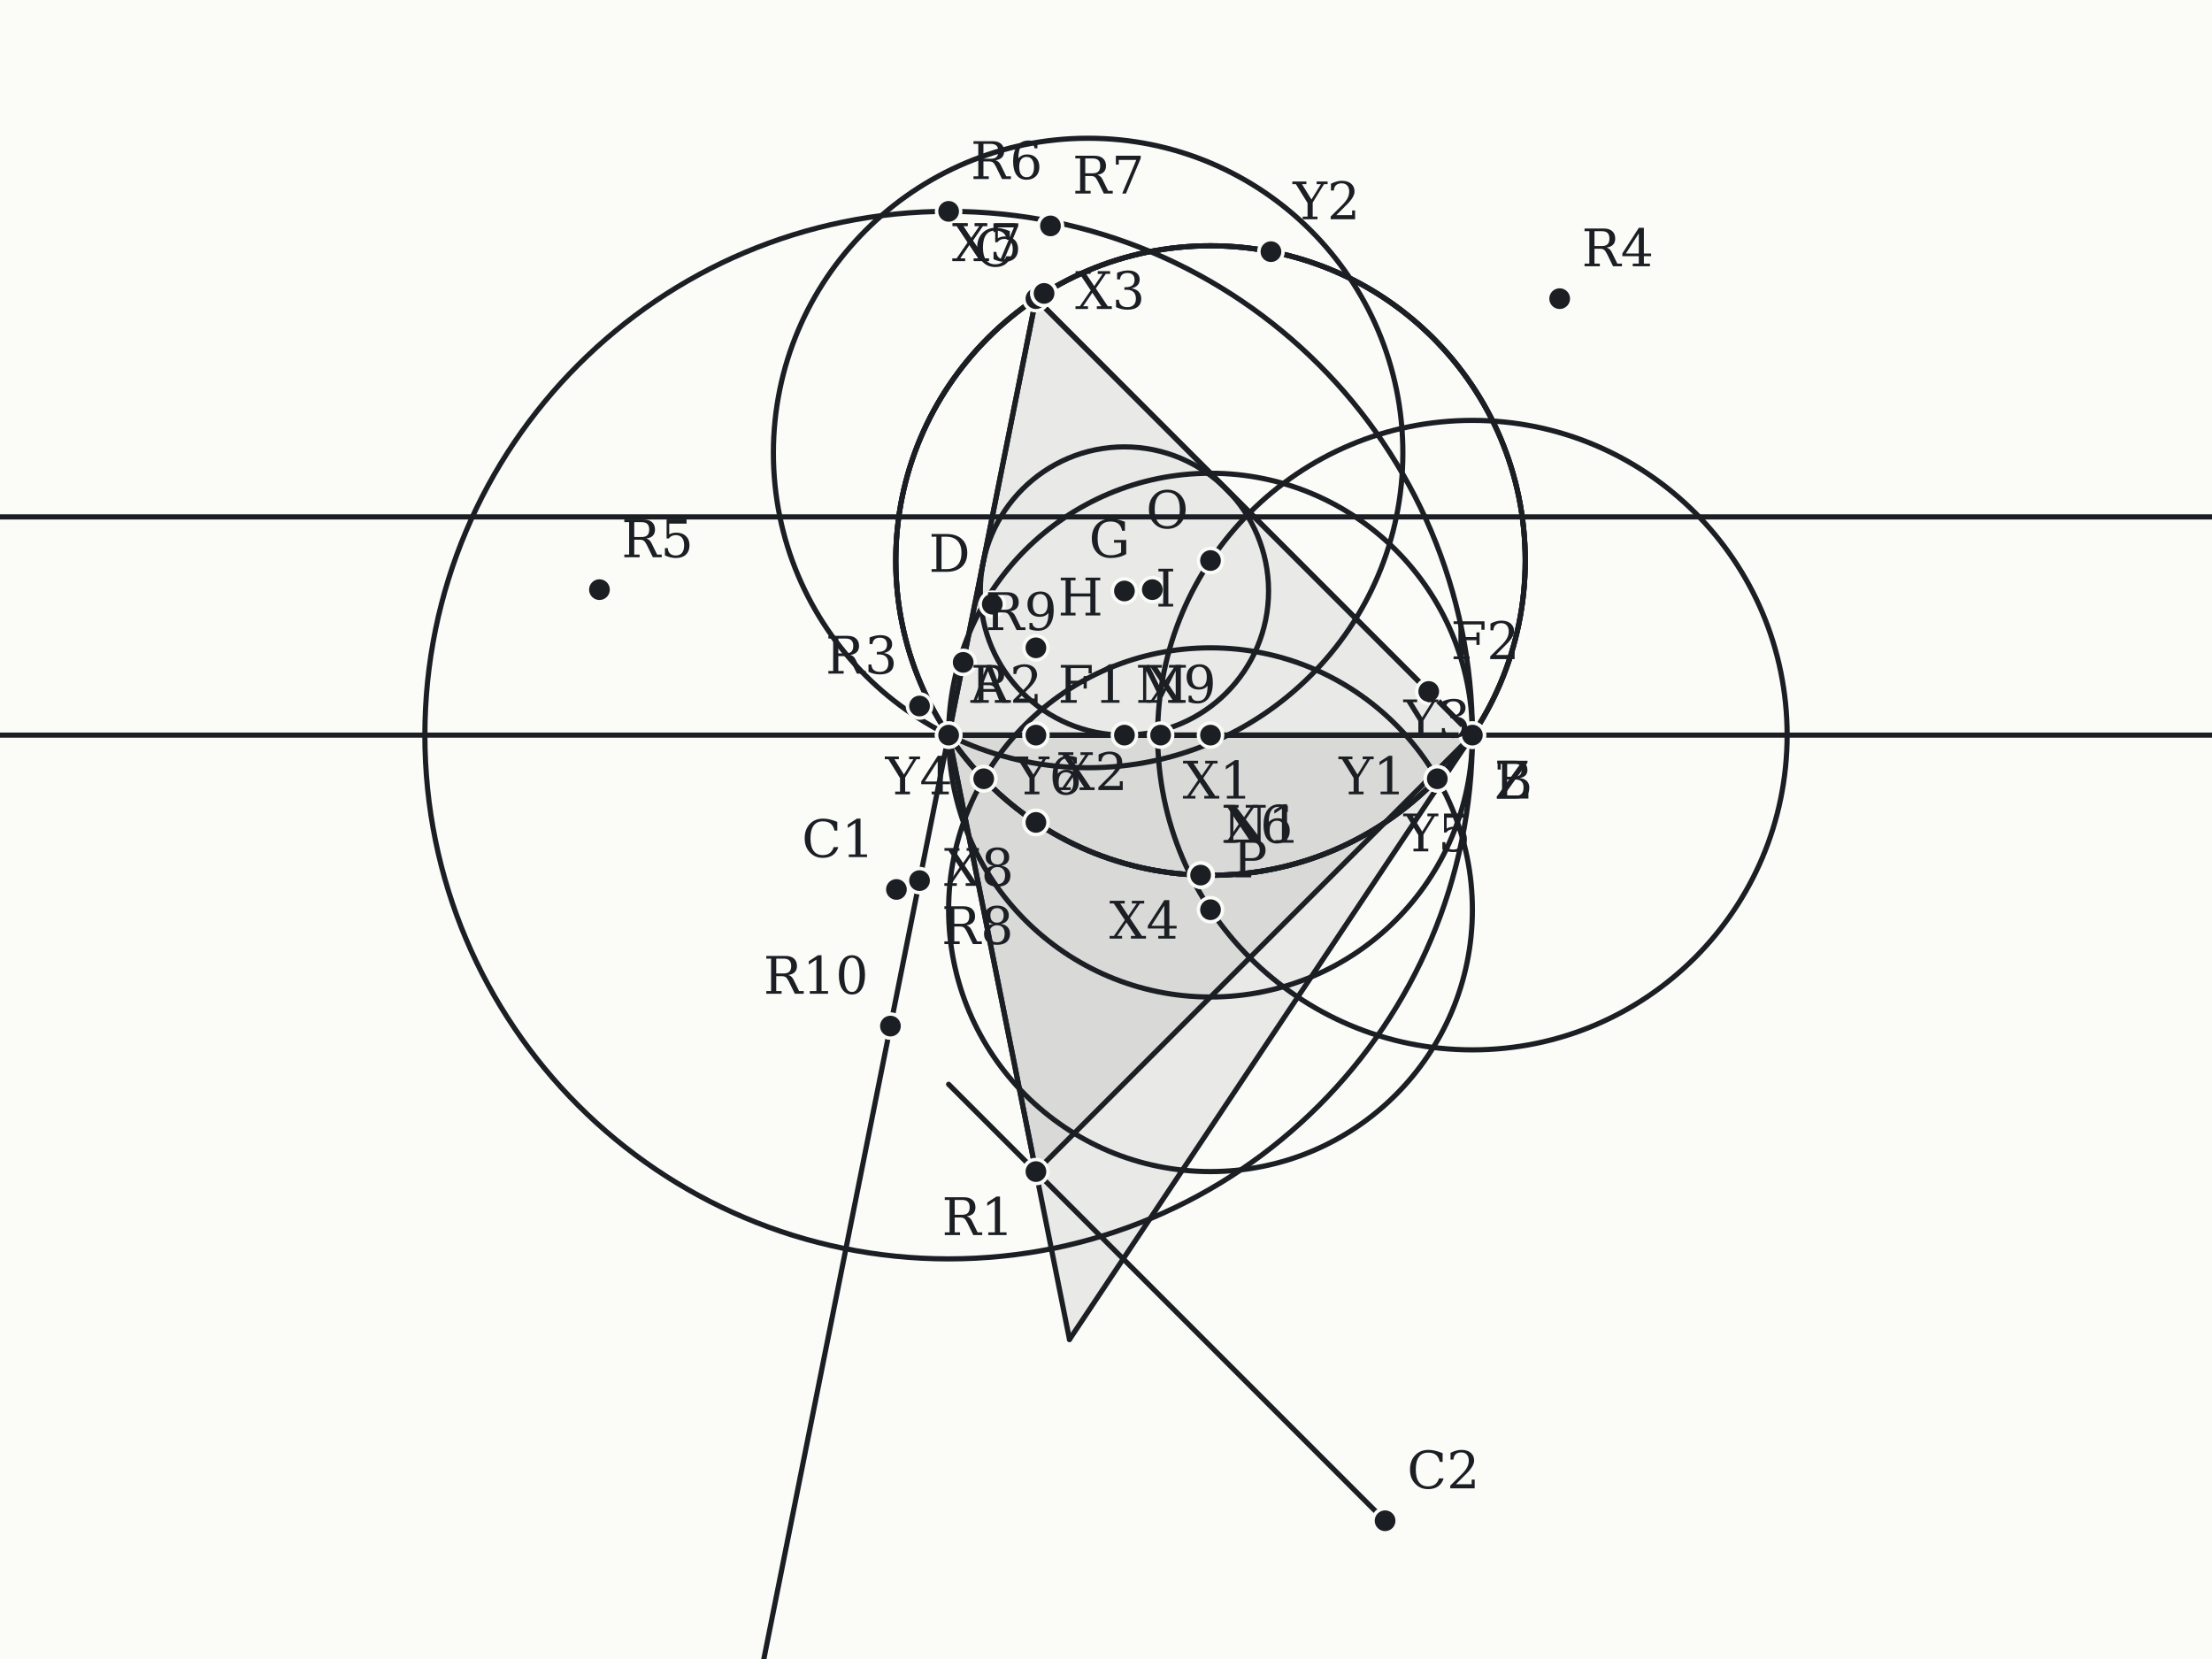
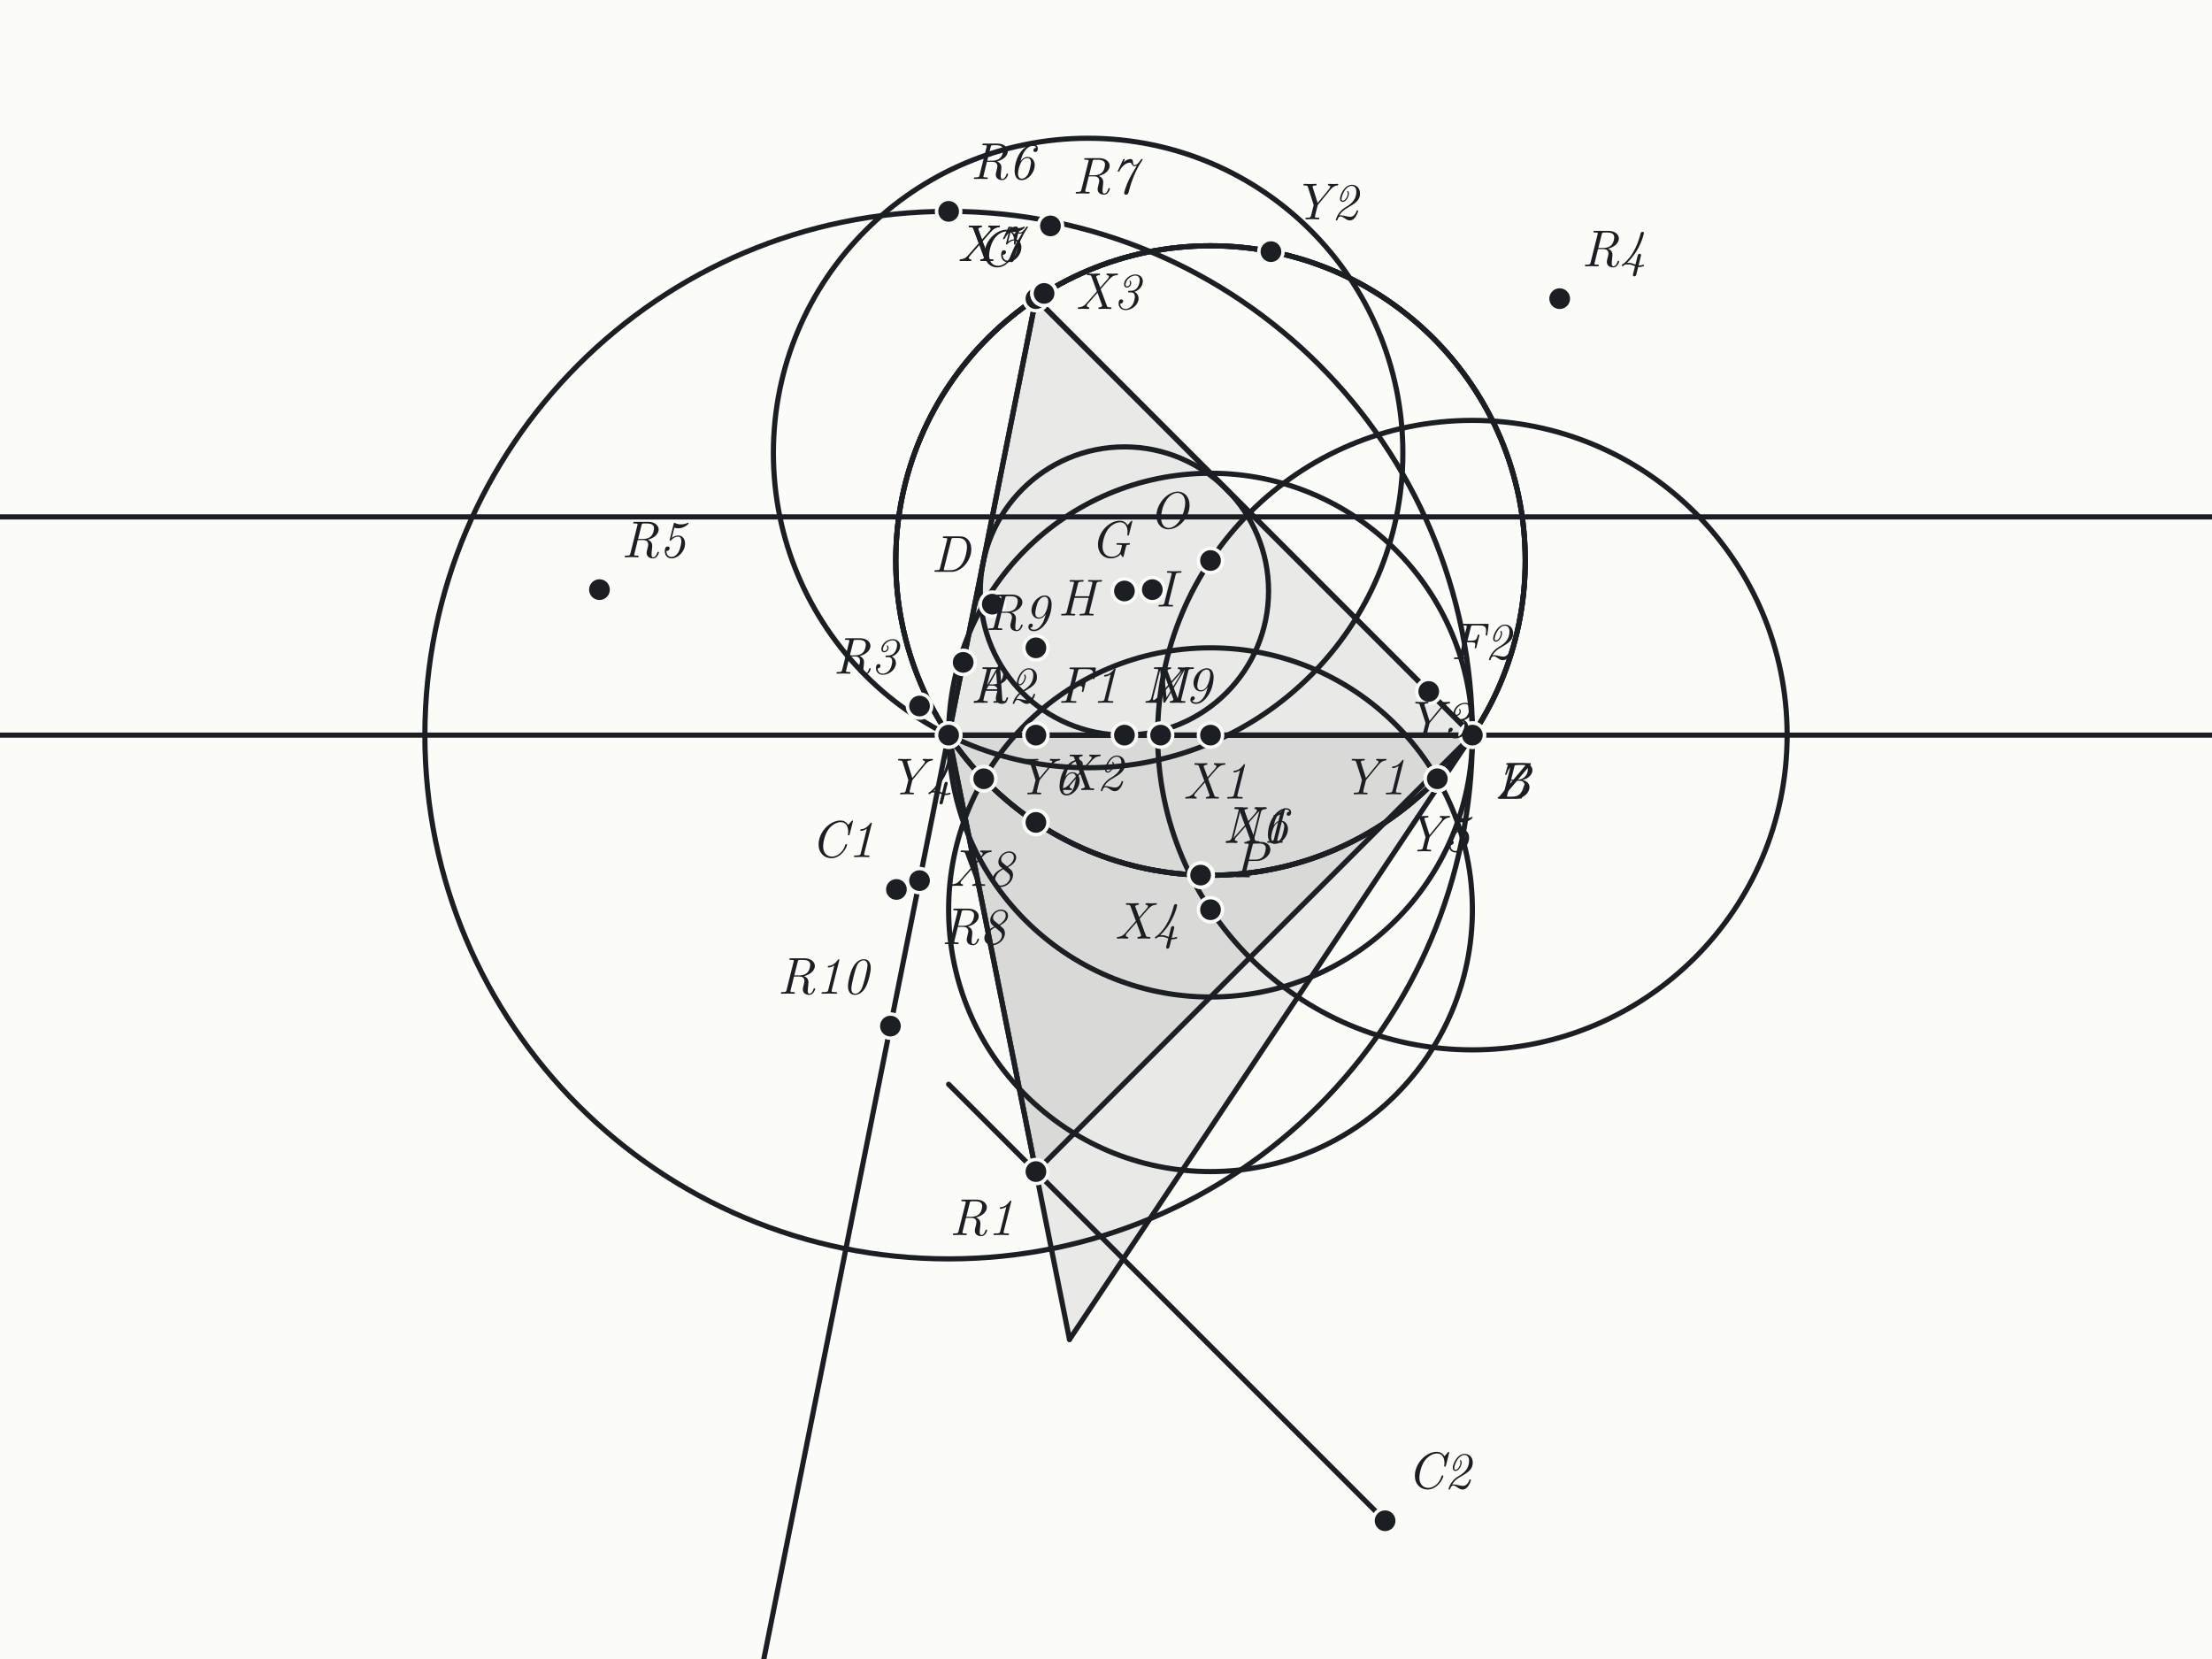
<svg xmlns="http://www.w3.org/2000/svg" width="640" height="480" viewBox="0 0 640 480" stroke-linecap="round" stroke-linejoin="round">
  <rect width="640" height="480" fill="#fbfbf8" />
  <g data-id="20" data-name="t">
    <polygon points="274.468,212.693 426.007,212.693 299.725,86.411" fill="#1B1F24" fill-opacity="0.08" stroke="none" />
    <polyline points="274.468,212.693 426.007,212.693" fill="none" stroke="#1B1F24" stroke-opacity="1" stroke-width="1.5" />
    <polyline points="426.007,212.693 299.725,86.411" fill="none" stroke="#1B1F24" stroke-opacity="1" stroke-width="1.5" />
    <polyline points="299.725,86.411 274.468,212.693" fill="none" stroke="#1B1F24" stroke-opacity="1" stroke-width="1.5" />
  </g>
  <g data-id="52" data-name="t1">
    <polygon points="274.468,212.693 309.439,387.545 426.007,212.693" fill="#1B1F24" fill-opacity="0.08" stroke="none" />
    <polyline points="274.468,212.693 309.439,387.545" fill="none" stroke="#1B1F24" stroke-opacity="1" stroke-width="1.5" />
    <polyline points="309.439,387.545 426.007,212.693" fill="none" stroke="#1B1F24" stroke-opacity="1" stroke-width="1.5" />
    <polyline points="426.007,212.693 274.468,212.693" fill="none" stroke="#1B1F24" stroke-opacity="1" stroke-width="1.5" />
  </g>
  <g data-id="60" data-name="t2">
    <polygon points="274.468,212.693 426.007,212.693 299.725,338.975" fill="#1B1F24" fill-opacity="0.08" stroke="none" />
    <polyline points="274.468,212.693 426.007,212.693" fill="none" stroke="#1B1F24" stroke-opacity="1" stroke-width="1.5" />
    <polyline points="426.007,212.693 299.725,338.975" fill="none" stroke="#1B1F24" stroke-opacity="1" stroke-width="1.5" />
    <polyline points="299.725,338.975 274.468,212.693" fill="none" stroke="#1B1F24" stroke-opacity="1" stroke-width="1.5" />
  </g>
  <g data-id="15" data-name="w">
    <path d="M441.301,162.18 A91.063 91.063 0 1 0 259.174,162.18 A91.063 91.063 0 1 0 441.301,162.18" fill="none" stroke="#1B1F24" stroke-opacity="1" stroke-width="1.5" />
  </g>
  <g data-id="16" data-name="i">
    <path d="M367.034,170.993 A41.7 41.7 0 1 0 283.634,170.993 A41.7 41.7 0 1 0 367.034,170.993" fill="none" stroke="#1B1F24" stroke-opacity="1" stroke-width="1.5" />
  </g>
  <g data-id="17" data-name="c1">
    <path d="M441.301,162.18 A91.063 91.063 0 1 0 259.174,162.18 A91.063 91.063 0 1 0 441.301,162.18" fill="none" stroke="#1B1F24" stroke-opacity="1" stroke-width="1.5" />
  </g>
  <g data-id="18" data-name="c2">
    <path d="M426.007,263.206 A75.769 75.769 0 1 0 274.468,263.206 A75.769 75.769 0 1 0 426.007,263.206" fill="none" stroke="#1B1F24" stroke-opacity="1" stroke-width="1.5" />
  </g>
  <g data-id="19" data-name="c3">
    <path d="M441.301,162.18 A91.063 91.063 0 1 0 259.174,162.18 A91.063 91.063 0 1 0 441.301,162.18" fill="none" stroke="#1B1F24" stroke-opacity="1" stroke-width="1.5" />
  </g>
  <g data-id="36" data-name="k1">
    <path d="M426.007,212.693 A151.538 151.538 0 1 0 122.93,212.693 A151.538 151.538 0 1 0 426.007,212.693" fill="none" stroke="#1B1F24" stroke-opacity="1" stroke-width="1.5" />
  </g>
  <g data-id="37" data-name="k2">
    <path d="M426.007,212.693 A75.769 75.769 0 1 0 274.468,212.693 A75.769 75.769 0 1 0 426.007,212.693" fill="none" stroke="#1B1F24" stroke-opacity="1" stroke-width="1.5" />
  </g>
  <g data-id="51" data-name="w1">
    <path d="M517.07,212.693 A91.063 91.063 0 1 0 334.944,212.693 A91.063 91.063 0 1 0 517.07,212.693" fill="none" stroke="#1B1F24" stroke-opacity="1" stroke-width="1.5" />
  </g>
  <g data-id="59" data-name="w2">
    <path d="M405.893,131.063 A91.063 91.063 0 1 0 223.767,131.063 A91.063 91.063 0 1 0 405.893,131.063" fill="none" stroke="#1B1F24" stroke-opacity="1" stroke-width="1.5" />
  </g>
  <g data-id="6" data-name="l">
    <polyline points="-68,212.693 708,212.693" fill="none" stroke="#1B1F24" stroke-opacity="1" stroke-width="1.5" />
  </g>
  <g data-id="7" data-name="s1">
    <polyline points="426.007,212.693 299.725,86.411" fill="none" stroke="#1B1F24" stroke-opacity="1" stroke-width="1.5" />
  </g>
  <g data-id="8" data-name="r1">
    <polyline points="299.725,86.411 207.407,548" fill="none" stroke="#1B1F24" stroke-opacity="1" stroke-width="1.5" />
  </g>
  <g data-id="50" data-name="l1">
    <polyline points="708,149.552 -68,149.552" fill="none" stroke="#1B1F24" stroke-opacity="1" stroke-width="1.5" />
  </g>
  <g data-id="58" data-name="s2">
    <polyline points="274.468,313.718 400.75,440" fill="none" stroke="#1B1F24" stroke-opacity="1" stroke-width="1.5" />
  </g>
  <g data-id="1" data-name="A">
    <circle cx="274.468" cy="212.693" r="3.5" fill="#1B1F24" fill-opacity="1" stroke="#fbfbf8" stroke-opacity="1" stroke-width="1" />
  </g>
  <g data-id="2" data-name="B">
    <circle cx="426.007" cy="212.693" r="3.5" fill="#1B1F24" fill-opacity="1" stroke="#fbfbf8" stroke-opacity="1" stroke-width="1" />
  </g>
  <g data-id="3" data-name="C">
    <circle cx="299.725" cy="86.411" r="3.5" fill="#1B1F24" fill-opacity="1" stroke="#fbfbf8" stroke-opacity="1" stroke-width="1" />
  </g>
  <g data-id="4" data-name="P">
    <circle cx="350.238" cy="263.206" r="3.5" fill="#1B1F24" fill-opacity="1" stroke="#fbfbf8" stroke-opacity="1" stroke-width="1" />
  </g>
  <g data-id="5" data-name="M">
    <circle cx="350.238" cy="212.693" r="3.5" fill="#1B1F24" fill-opacity="1" stroke="#fbfbf8" stroke-opacity="1" stroke-width="1" />
  </g>
  <g data-id="9" data-name="F1">
    <circle cx="299.725" cy="212.693" r="3.5" fill="#1B1F24" fill-opacity="1" stroke="#fbfbf8" stroke-opacity="1" stroke-width="1" />
  </g>
  <g data-id="10" data-name="F2">
    <circle cx="413.378" cy="200.065" r="3.5" fill="#1B1F24" fill-opacity="1" stroke="#fbfbf8" stroke-opacity="1" stroke-width="1" />
  </g>
  <g data-id="11" data-name="O">
    <circle cx="350.238" cy="162.18" r="3.5" fill="#1B1F24" fill-opacity="1" stroke="#fbfbf8" stroke-opacity="1" stroke-width="1" />
  </g>
  <g data-id="12" data-name="G">
    <circle cx="333.4" cy="170.599" r="3.5" fill="#1B1F24" fill-opacity="1" stroke="#fbfbf8" stroke-opacity="1" stroke-width="1" />
  </g>
  <g data-id="13" data-name="H">
    <circle cx="299.725" cy="187.437" r="3.5" fill="#1B1F24" fill-opacity="1" stroke="#fbfbf8" stroke-opacity="1" stroke-width="1" />
  </g>
  <g data-id="14" data-name="I">
    <circle cx="325.334" cy="170.993" r="3.5" fill="#1B1F24" fill-opacity="1" stroke="#fbfbf8" stroke-opacity="1" stroke-width="1" />
  </g>
  <g data-id="21" data-name="X1">
    <circle cx="335.805" cy="212.693" r="3.5" fill="#1B1F24" fill-opacity="1" stroke="#fbfbf8" stroke-opacity="1" stroke-width="1" />
  </g>
  <g data-id="22" data-name="X2">
    <circle cx="299.725" cy="237.949" r="3.5" fill="#1B1F24" fill-opacity="1" stroke="#fbfbf8" stroke-opacity="1" stroke-width="1" />
  </g>
  <g data-id="23" data-name="X3">
    <circle cx="302.081" cy="84.892" r="3.5" fill="#1B1F24" fill-opacity="1" stroke="#fbfbf8" stroke-opacity="1" stroke-width="1" />
  </g>
  <g data-id="24" data-name="X4">
    <circle cx="347.536" cy="253.203" r="3.5" fill="#1B1F24" fill-opacity="1" stroke="#fbfbf8" stroke-opacity="1" stroke-width="1" />
  </g>
  <g data-id="25" data-name="X5">
    <circle cx="302.081" cy="84.892" r="3.5" fill="#1B1F24" fill-opacity="1" stroke="#fbfbf8" stroke-opacity="1" stroke-width="1" />
  </g>
  <g data-id="26" data-name="X6">
    <circle cx="347.536" cy="253.203" r="3.5" fill="#1B1F24" fill-opacity="1" stroke="#fbfbf8" stroke-opacity="1" stroke-width="1" />
  </g>
  <g data-id="27" data-name="X7">
    <circle cx="302.081" cy="84.892" r="3.5" fill="#1B1F24" fill-opacity="1" stroke="#fbfbf8" stroke-opacity="1" stroke-width="1" />
  </g>
  <g data-id="28" data-name="X8">
    <circle cx="299.725" cy="237.949" r="3.5" fill="#1B1F24" fill-opacity="1" stroke="#fbfbf8" stroke-opacity="1" stroke-width="1" />
  </g>
  <g data-id="29" data-name="X9">
    <circle cx="325.334" cy="212.693" r="3.5" fill="#1B1F24" fill-opacity="1" stroke="#fbfbf8" stroke-opacity="1" stroke-width="1" />
  </g>
  <g data-id="30" data-name="Y1">
    <circle cx="415.855" cy="225.321" r="3.5" fill="#1B1F24" fill-opacity="1" stroke="#fbfbf8" stroke-opacity="1" stroke-width="1" />
  </g>
  <g data-id="31" data-name="Y2">
    <circle cx="367.723" cy="72.812" r="3.5" fill="#1B1F24" fill-opacity="1" stroke="#fbfbf8" stroke-opacity="1" stroke-width="1" />
  </g>
  <g data-id="32" data-name="Y3">
    <circle cx="415.855" cy="225.321" r="3.5" fill="#1B1F24" fill-opacity="1" stroke="#fbfbf8" stroke-opacity="1" stroke-width="1" />
  </g>
  <g data-id="33" data-name="Y4">
    <circle cx="284.62" cy="225.321" r="3.5" fill="#1B1F24" fill-opacity="1" stroke="#fbfbf8" stroke-opacity="1" stroke-width="1" />
  </g>
  <g data-id="34" data-name="Y5">
    <circle cx="415.855" cy="225.321" r="3.5" fill="#1B1F24" fill-opacity="1" stroke="#fbfbf8" stroke-opacity="1" stroke-width="1" />
  </g>
  <g data-id="35" data-name="Y6">
    <circle cx="284.62" cy="225.321" r="3.5" fill="#1B1F24" fill-opacity="1" stroke="#fbfbf8" stroke-opacity="1" stroke-width="1" />
  </g>
  <g data-id="38" data-name="Z">
    <circle cx="426.007" cy="212.693" r="3.5" fill="#1B1F24" fill-opacity="1" stroke="#fbfbf8" stroke-opacity="1" stroke-width="1" />
  </g>
  <g data-id="39" data-name="N1">
    <circle cx="347.378" cy="253.198" r="3.5" fill="#1B1F24" fill-opacity="1" stroke="#fbfbf8" stroke-opacity="1" stroke-width="1" />
  </g>
  <g data-id="48" data-name="C1">
    <circle cx="259.363" cy="257.345" r="3.5" fill="#1B1F24" fill-opacity="1" stroke="#fbfbf8" stroke-opacity="1" stroke-width="1" />
  </g>
  <g data-id="49" data-name="C2">
    <circle cx="400.75" cy="440" r="3.5" fill="#1B1F24" fill-opacity="1" stroke="#fbfbf8" stroke-opacity="1" stroke-width="1" />
  </g>
  <g data-id="53" data-name="R1">
    <circle cx="299.725" cy="338.975" r="3.5" fill="#1B1F24" fill-opacity="1" stroke="#fbfbf8" stroke-opacity="1" stroke-width="1" />
  </g>
  <g data-id="54" data-name="R2">
    <circle cx="274.468" cy="212.693" r="3.5" fill="#1B1F24" fill-opacity="1" stroke="#fbfbf8" stroke-opacity="1" stroke-width="1" />
  </g>
  <g data-id="55" data-name="R3">
    <circle cx="266.05" cy="204.274" r="3.5" fill="#1B1F24" fill-opacity="1" stroke="#fbfbf8" stroke-opacity="1" stroke-width="1" />
  </g>
  <g data-id="56" data-name="R4">
    <circle cx="451.263" cy="86.411" r="3.5" fill="#1B1F24" fill-opacity="1" stroke="#fbfbf8" stroke-opacity="1" stroke-width="1" />
  </g>
  <g data-id="57" data-name="R5">
    <circle cx="173.443" cy="170.599" r="3.5" fill="#1B1F24" fill-opacity="1" stroke="#fbfbf8" stroke-opacity="1" stroke-width="1" />
  </g>
  <g data-id="67" data-name="R6">
    <circle cx="274.468" cy="61.155" r="3.5" fill="#1B1F24" fill-opacity="1" stroke="#fbfbf8" stroke-opacity="1" stroke-width="1" />
  </g>
  <g data-id="68" data-name="R7">
    <circle cx="303.934" cy="65.364" r="3.5" fill="#1B1F24" fill-opacity="1" stroke="#fbfbf8" stroke-opacity="1" stroke-width="1" />
  </g>
  <g data-id="69" data-name="R8">
    <circle cx="266.05" cy="254.787" r="3.5" fill="#1B1F24" fill-opacity="1" stroke="#fbfbf8" stroke-opacity="1" stroke-width="1" />
  </g>
  <g data-id="70" data-name="R9">
    <circle cx="278.678" cy="191.646" r="3.5" fill="#1B1F24" fill-opacity="1" stroke="#fbfbf8" stroke-opacity="1" stroke-width="1" />
  </g>
  <g data-id="71" data-name="R10">
    <circle cx="257.631" cy="296.881" r="3.5" fill="#1B1F24" fill-opacity="1" stroke="#fbfbf8" stroke-opacity="1" stroke-width="1" />
  </g>
  <g data-id="73" data-name="D">
    <circle cx="287.097" cy="174.808" r="3.5" fill="#1B1F24" fill-opacity="1" stroke="#fbfbf8" stroke-opacity="1" stroke-width="1" />
  </g>
-   <g font-family="&quot;DejaVu Serif&quot;, serif">
+   <g font-family="&quot;Geomira Math&quot;, &quot;Latin Modern Roman&quot;, &quot;CMU Serif&quot;, &quot;Liberation Serif&quot;, &quot;Times New Roman&quot;, serif" font-style="italic">
    <text data-id="1" x="280.832" y="203.329" text-anchor="start" fill="#1B1F24" fill-opacity="1">
      <tspan font-size="15">A</tspan>
    </text>
    <text data-id="2" x="432.371" y="231.057" text-anchor="start" fill="#1B1F24" fill-opacity="1">
      <tspan font-size="15">B</tspan>
    </text>
    <text data-id="3" x="293.361" y="77.047" text-anchor="end" fill="#1B1F24" fill-opacity="1">
      <tspan font-size="15">C</tspan>
    </text>
    <text data-id="4" x="356.601" y="253.842" text-anchor="start" fill="#1B1F24" fill-opacity="1">
      <tspan font-size="15">P</tspan>
    </text>
    <text data-id="5" x="343.874" y="203.329" text-anchor="end" fill="#1B1F24" fill-opacity="1">
      <tspan font-size="15">M</tspan>
    </text>
    <text data-id="9" x="306.089" y="203.329" text-anchor="start" fill="#1B1F24" fill-opacity="1">
      <tspan font-size="15">F1</tspan>
    </text>
    <text data-id="10" x="419.742" y="190.701" text-anchor="start" fill="#1B1F24" fill-opacity="1">
      <tspan font-size="15">F2</tspan>
    </text>
    <text data-id="11" x="343.874" y="152.816" text-anchor="end" fill="#1B1F24" fill-opacity="1">
      <tspan font-size="15">O</tspan>
    </text>
    <text data-id="12" x="327.036" y="161.235" text-anchor="end" fill="#1B1F24" fill-opacity="1">
      <tspan font-size="15">G</tspan>
    </text>
    <text data-id="13" x="306.089" y="178.073" text-anchor="start" fill="#1B1F24" fill-opacity="1">
      <tspan font-size="15">H</tspan>
    </text>
    <text data-id="14" x="334.334" y="175.493" text-anchor="start" fill="#1B1F24" fill-opacity="1">
      <tspan font-size="15">I</tspan>
    </text>
    <text data-id="21" x="342.169" y="231.057" text-anchor="start" fill="#1B1F24" fill-opacity="1">
      <tspan font-size="15">X1</tspan>
    </text>
    <text data-id="22" x="306.089" y="228.585" text-anchor="start" fill="#1B1F24" fill-opacity="1">
      <tspan font-size="15">X2</tspan>
    </text>
    <text data-id="23" x="311.081" y="89.392" text-anchor="start" fill="#1B1F24" fill-opacity="1">
      <tspan font-size="15">X3</tspan>
    </text>
    <text data-id="24" x="341.172" y="271.567" text-anchor="end" fill="#1B1F24" fill-opacity="1">
      <tspan font-size="15">X4</tspan>
    </text>
    <text data-id="25" x="295.717" y="75.528" text-anchor="end" fill="#1B1F24" fill-opacity="1">
      <tspan font-size="15">X5</tspan>
    </text>
    <text data-id="26" x="353.9" y="243.839" text-anchor="start" fill="#1B1F24" fill-opacity="1">
      <tspan font-size="15">X6</tspan>
    </text>
    <text data-id="27" x="295.717" y="75.528" text-anchor="end" fill="#1B1F24" fill-opacity="1">
      <tspan font-size="15">X7</tspan>
    </text>
    <text data-id="28" x="293.361" y="256.313" text-anchor="end" fill="#1B1F24" fill-opacity="1">
      <tspan font-size="15">X8</tspan>
    </text>
    <text data-id="29" x="331.698" y="203.329" text-anchor="start" fill="#1B1F24" fill-opacity="1">
      <tspan font-size="15">X9</tspan>
    </text>
    <text data-id="30" x="406.855" y="229.821" text-anchor="end" fill="#1B1F24" fill-opacity="1">
      <tspan font-size="15">Y1</tspan>
    </text>
    <text data-id="31" x="374.087" y="63.448" text-anchor="start" fill="#1B1F24" fill-opacity="1">
      <tspan font-size="15">Y2</tspan>
    </text>
    <text data-id="32" x="415.855" y="213.321" text-anchor="middle" fill="#1B1F24" fill-opacity="1">
      <tspan font-size="15">Y3</tspan>
    </text>
    <text data-id="33" x="275.62" y="229.821" text-anchor="end" fill="#1B1F24" fill-opacity="1">
      <tspan font-size="15">Y4</tspan>
    </text>
    <text data-id="34" x="415.855" y="246.321" text-anchor="middle" fill="#1B1F24" fill-opacity="1">
      <tspan font-size="15">Y5</tspan>
    </text>
    <text data-id="35" x="293.62" y="229.821" text-anchor="start" fill="#1B1F24" fill-opacity="1">
      <tspan font-size="15">Y6</tspan>
    </text>
    <text data-id="38" x="432.371" y="231.057" text-anchor="start" fill="#1B1F24" fill-opacity="1">
      <tspan font-size="15">Z</tspan>
    </text>
    <text data-id="39" x="353.742" y="243.834" text-anchor="start" fill="#1B1F24" fill-opacity="1">
      <tspan font-size="15">N1</tspan>
    </text>
    <text data-id="48" x="252.999" y="247.981" text-anchor="end" fill="#1B1F24" fill-opacity="1">
      <tspan font-size="15">C1</tspan>
    </text>
    <text data-id="49" x="407.114" y="430.636" text-anchor="start" fill="#1B1F24" fill-opacity="1">
      <tspan font-size="15">C2</tspan>
    </text>
    <text data-id="53" x="293.361" y="357.339" text-anchor="end" fill="#1B1F24" fill-opacity="1">
      <tspan font-size="15">R1</tspan>
    </text>
    <text data-id="54" x="280.832" y="203.329" text-anchor="start" fill="#1B1F24" fill-opacity="1">
      <tspan font-size="15">R2</tspan>
    </text>
    <text data-id="55" x="259.686" y="194.91" text-anchor="end" fill="#1B1F24" fill-opacity="1">
      <tspan font-size="15">R3</tspan>
    </text>
    <text data-id="56" x="457.627" y="77.047" text-anchor="start" fill="#1B1F24" fill-opacity="1">
      <tspan font-size="15">R4</tspan>
    </text>
    <text data-id="57" x="179.807" y="161.235" text-anchor="start" fill="#1B1F24" fill-opacity="1">
      <tspan font-size="15">R5</tspan>
    </text>
    <text data-id="67" x="280.832" y="51.791" text-anchor="start" fill="#1B1F24" fill-opacity="1">
      <tspan font-size="15">R6</tspan>
    </text>
    <text data-id="68" x="310.298" y="56" text-anchor="start" fill="#1B1F24" fill-opacity="1">
      <tspan font-size="15">R7</tspan>
    </text>
    <text data-id="69" x="272.414" y="273.151" text-anchor="start" fill="#1B1F24" fill-opacity="1">
      <tspan font-size="15">R8</tspan>
    </text>
    <text data-id="70" x="285.042" y="182.282" text-anchor="start" fill="#1B1F24" fill-opacity="1">
      <tspan font-size="15">R9</tspan>
    </text>
    <text data-id="71" x="251.267" y="287.517" text-anchor="end" fill="#1B1F24" fill-opacity="1">
      <tspan font-size="15">R10</tspan>
    </text>
    <text data-id="73" x="280.733" y="165.444" text-anchor="end" fill="#1B1F24" fill-opacity="1">
      <tspan font-size="15">D</tspan>
    </text>
  </g>
</svg>
